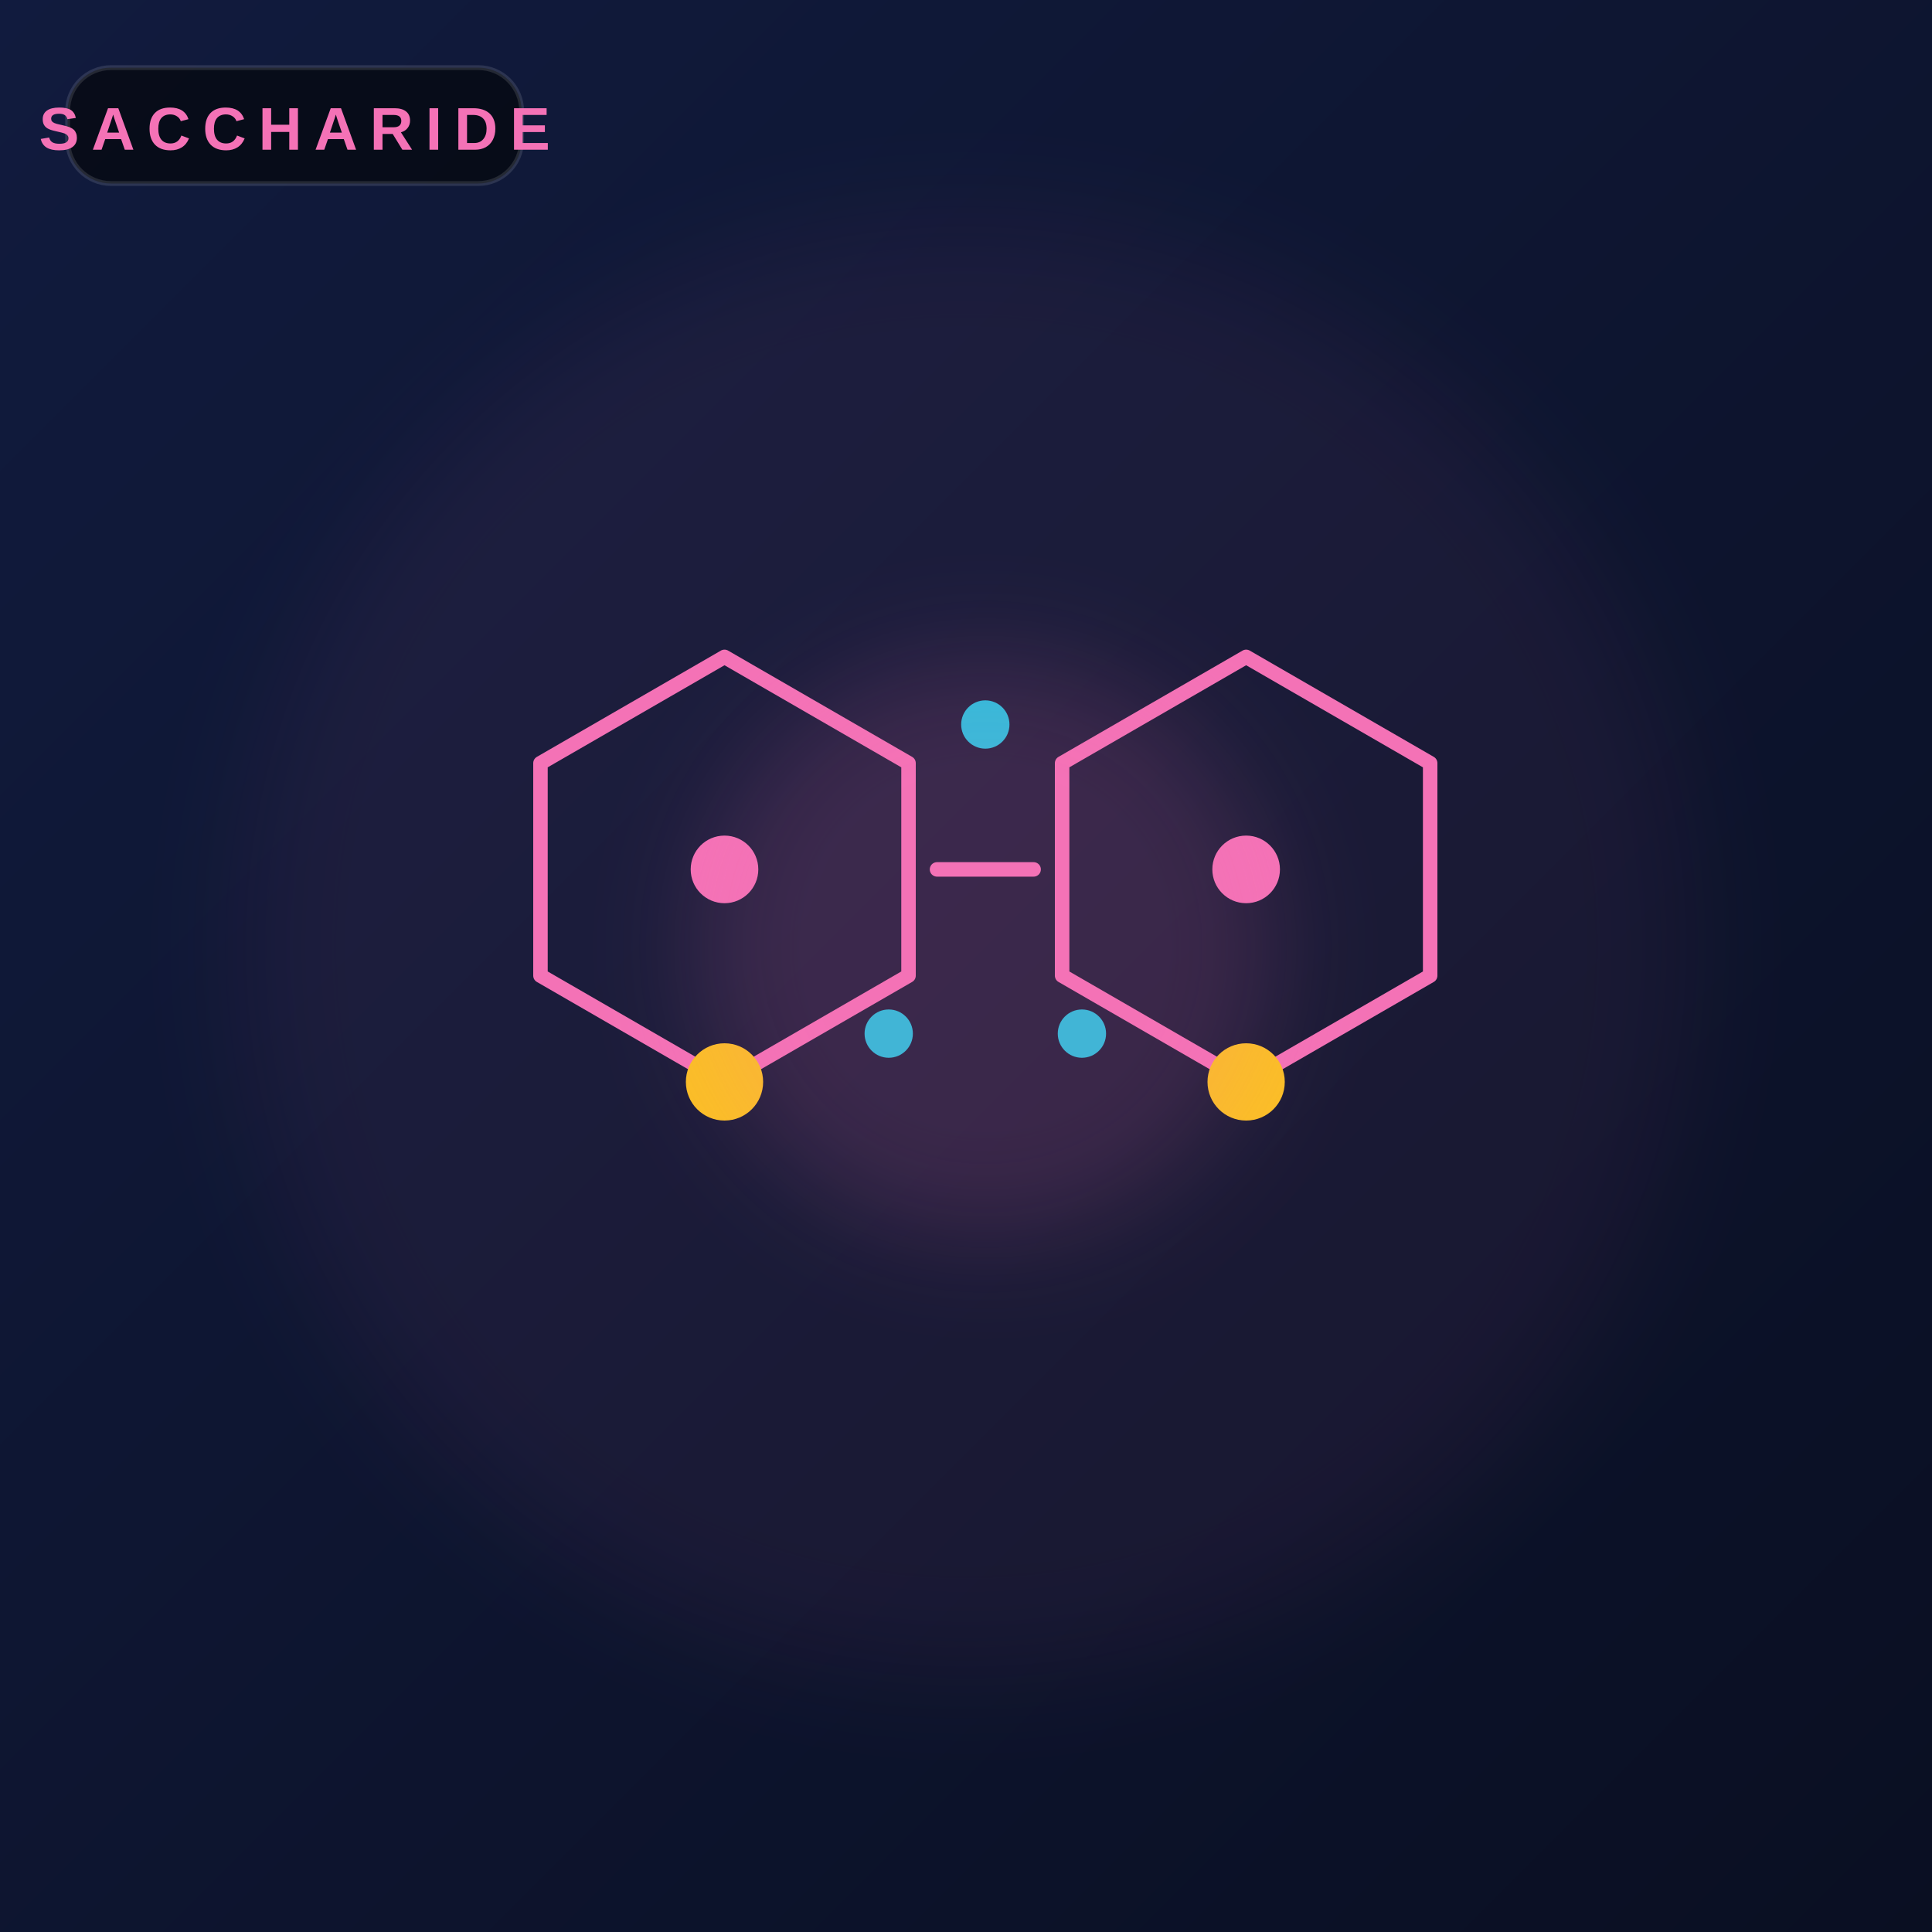
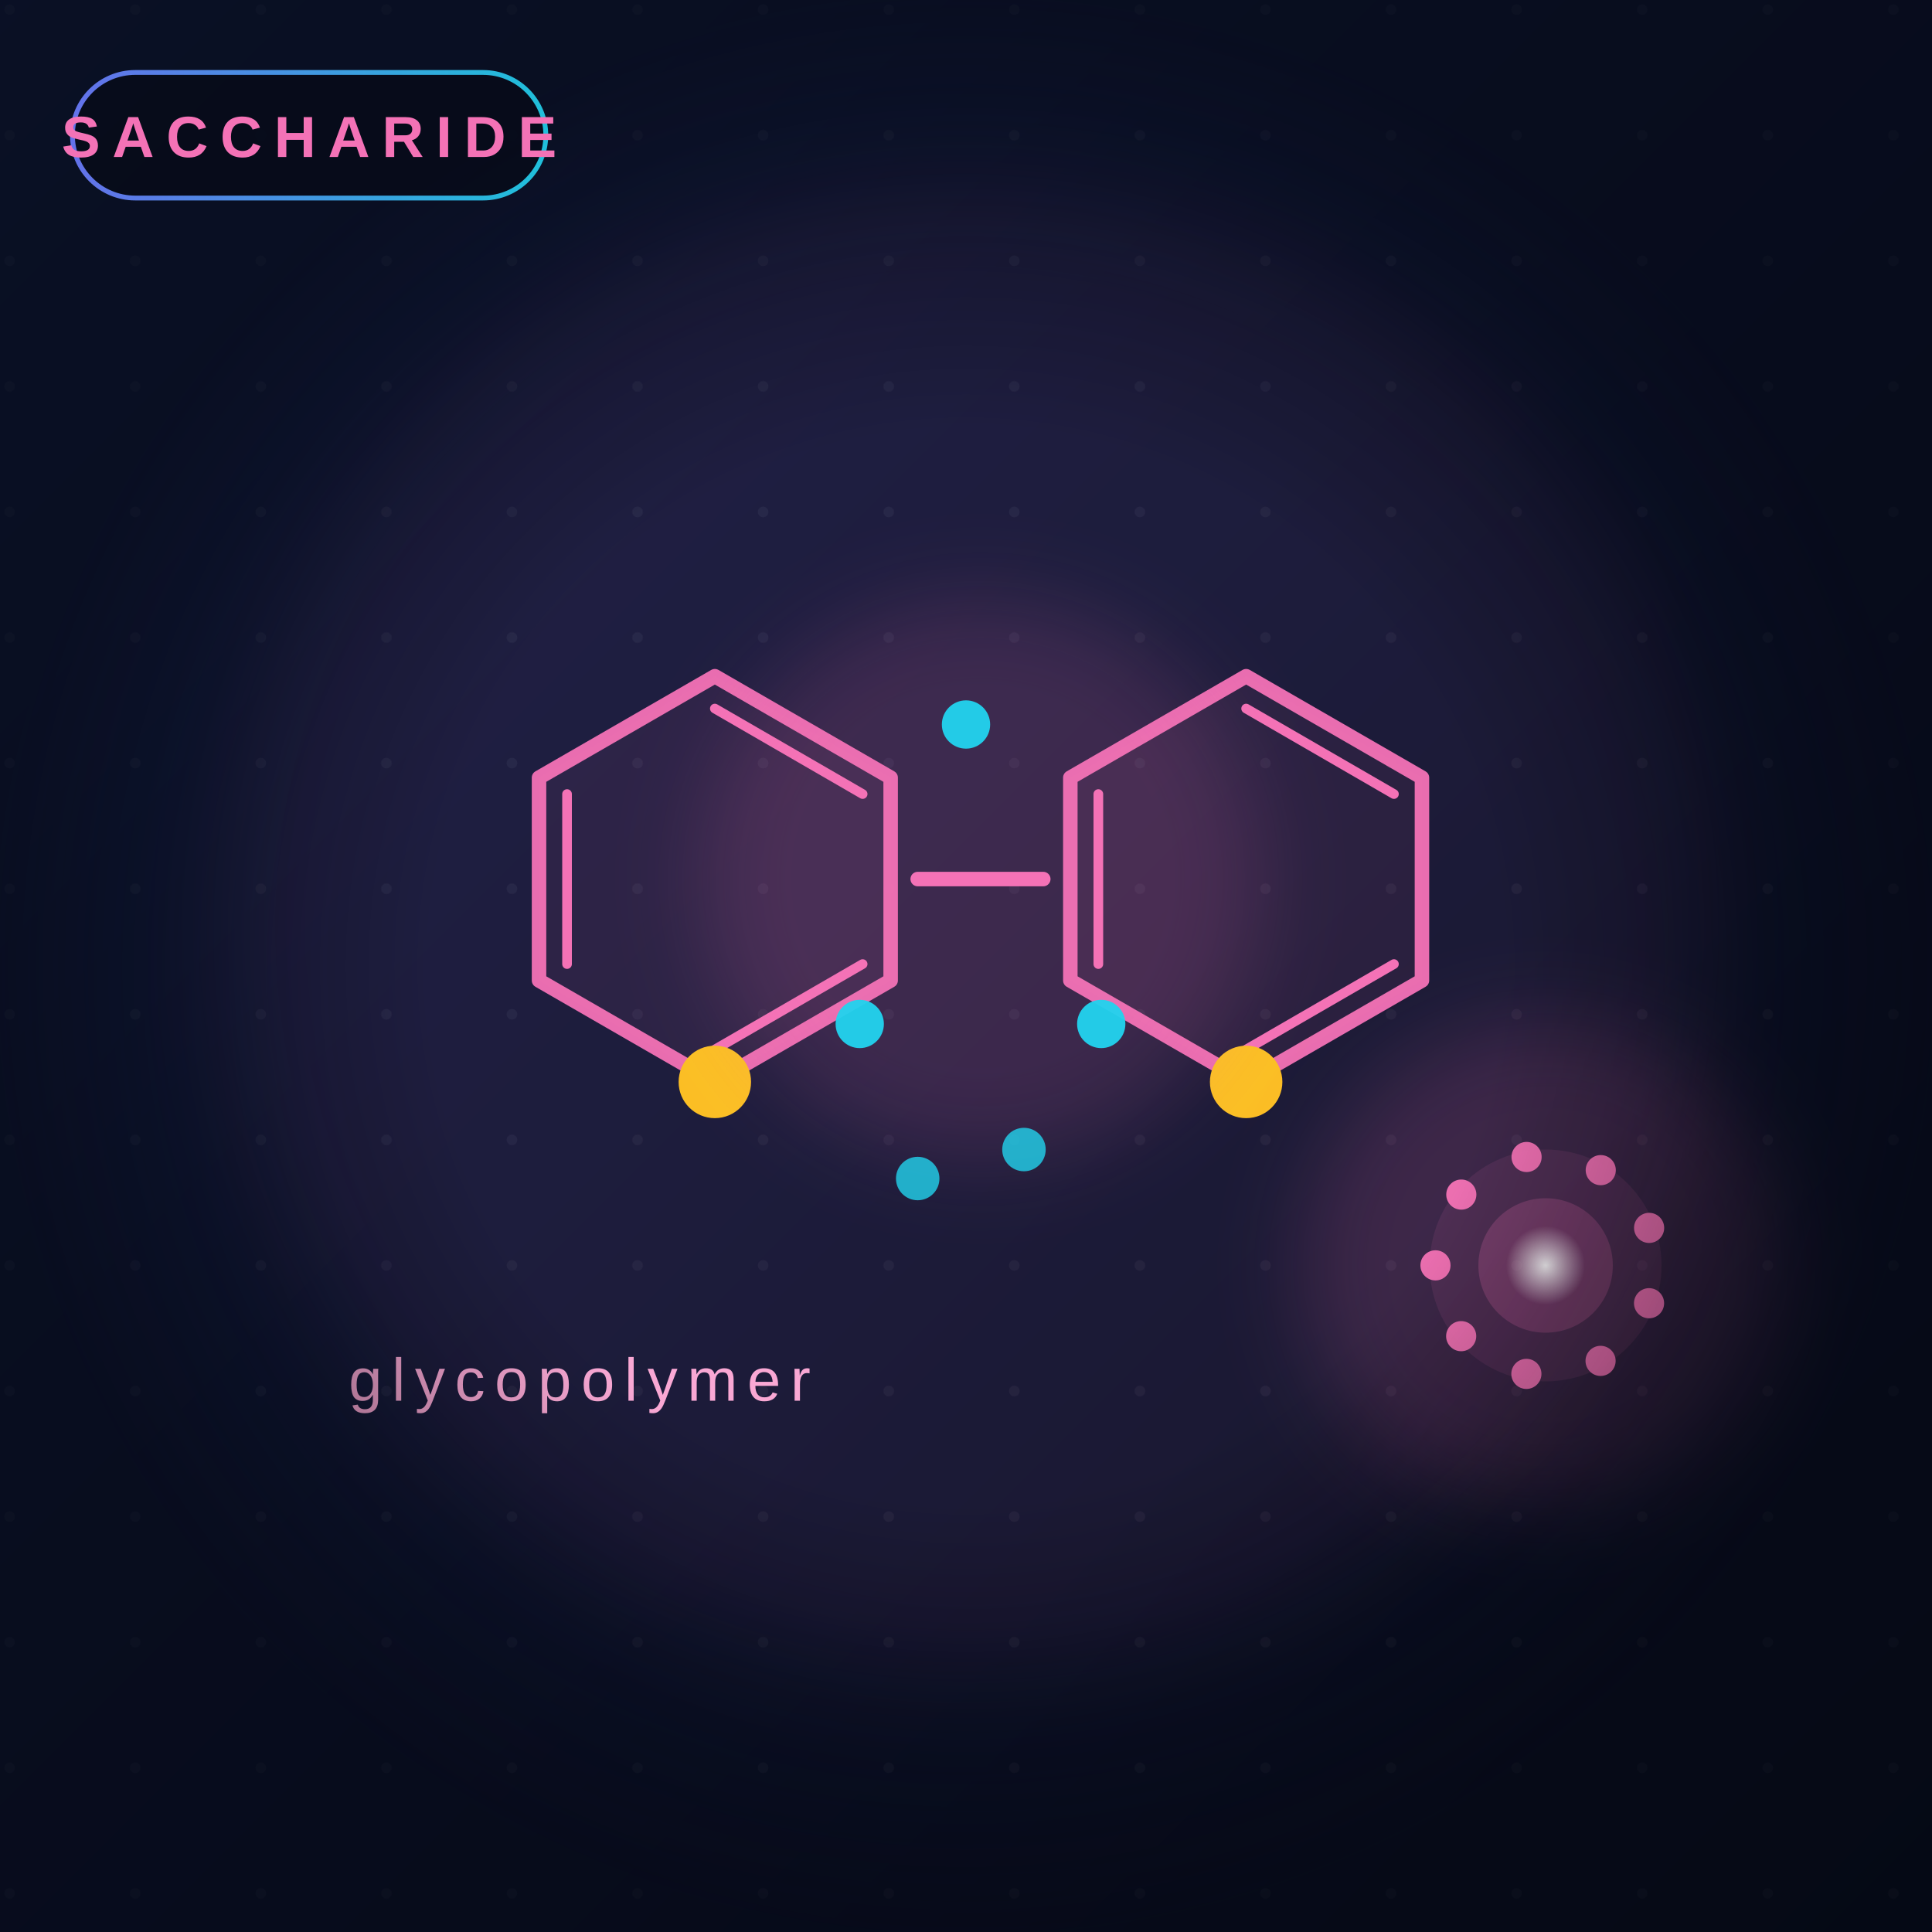
<svg xmlns="http://www.w3.org/2000/svg" viewBox="0 0 400 400" role="img" aria-label="SACCHARIDE schematic">
  <defs>
    <linearGradient id="bg" x1="0" y1="0" x2="1" y2="1">
-       <stop offset="0" stop-color="#111b3e" />
-       <stop offset="1" stop-color="#0a0f22" />
+       <stop offset="0" stop-color="#131e45" />
+       <stop offset="0.55" stop-color="#0d1430" />
+       <stop offset="1" stop-color="#080d1e" />
    </linearGradient>
-     <filter id="f" x="-80%" y="-80%" width="260%" height="260%">
-       <feGaussianBlur stdDeviation="11" />
+     <radialGradient id="core">
+       <stop offset="0" stop-color="#ffffff" stop-opacity="0.95" />
+       <stop offset="1" stop-color="#ffffff" stop-opacity="0" />
+     </radialGradient>
+     <radialGradient id="vig">
+       <stop offset="0.55" stop-color="#000000" stop-opacity="0" />
+       <stop offset="1" stop-color="#04060f" stop-opacity="0.6" />
+     </radialGradient>
+     <linearGradient id="tgb" x1="0" y1="0" x2="1" y2="0">
+       <stop offset="0" stop-color="#6d7cff" />
+       <stop offset="1" stop-color="#22d3ee" />
+     </linearGradient>
+     <pattern id="dots" width="26" height="26" patternUnits="userSpaceOnUse">
+       <circle cx="2" cy="2" r="1.1" fill="#ffffff" opacity="0.045" />
+     </pattern>
+     <filter id="b" x="-80%" y="-80%" width="260%" height="260%">
+       <feGaussianBlur stdDeviation="9" />
    </filter>
  </defs>
  <rect width="400" height="400" fill="url(#bg)" />
-   <circle cx="200" cy="196" r="150" fill="#f472b6" opacity="0.06" filter="url(#f)" />
-   <g stroke-linecap="round">
-     <path d="M188.1 202 L150 224 L111.9 202 L111.9 158 L150 136 L188.1 158 Z" fill="none" stroke="#f472b6" stroke-opacity="1" stroke-width="3" stroke-linejoin="round" />
-     <circle cx="150" cy="180" r="7" fill="#f472b6" opacity="1" />
-     <circle cx="150" cy="224" r="8" fill="#fbbf24" opacity="1" />
-     <path d="M296.1 202 L258 224 L219.9 202 L219.9 158 L258 136 L296.1 158 Z" fill="none" stroke="#f472b6" stroke-opacity="1" stroke-width="3" stroke-linejoin="round" />
-     <circle cx="258" cy="180" r="7" fill="#f472b6" opacity="1" />
-     <circle cx="258" cy="224" r="8" fill="#fbbf24" opacity="1" />
-     <line x1="194" y1="180" x2="214" y2="180" stroke="#f472b6" stroke-opacity="1" stroke-width="3" stroke-linecap="round" />
-     <circle cx="204" cy="150" r="5" fill="#22d3ee" opacity="0.9" />
-     <circle cx="184" cy="214" r="5" fill="#22d3ee" opacity="0.9" />
-     <circle cx="224" cy="214" r="5" fill="#22d3ee" opacity="0.9" />
-     <circle cx="204" cy="196" r="60" fill="#f472b6" opacity="0.15" filter="url(#f)" />
-   </g>
+   <rect width="400" height="400" fill="url(#dots)" />
+   <circle cx="200" cy="192" r="155" fill="#f472b6" opacity="0.07" filter="url(#b)" />
+   <path d="M184.4 203 L148 224 L111.6 203 L111.6 161 L148 140 L184.4 161 Z" fill="#f472b6" fill-opacity="0.07" stroke="#f472b6" stroke-opacity="0.95" stroke-width="3" stroke-linejoin="round" />
+   <path d="M178.6 199.6 L148.0 217.3" stroke="#f472b6" stroke-opacity="1" stroke-width="2" stroke-linecap="round" />
+   <path d="M117.4 199.6 L117.4 164.4" stroke="#f472b6" stroke-opacity="1" stroke-width="2" stroke-linecap="round" />
+   <path d="M148.0 146.7 L178.6 164.4" stroke="#f472b6" stroke-opacity="1" stroke-width="2" stroke-linecap="round" />
+   <circle cx="148" cy="224" r="7.5" fill="#fbbf24" opacity="1" />
+   <path d="M294.4 203 L258 224 L221.6 203 L221.6 161 L258 140 L294.4 161 Z" fill="#f472b6" fill-opacity="0.07" stroke="#f472b6" stroke-opacity="0.95" stroke-width="3" stroke-linejoin="round" />
+   <path d="M288.6 199.6 L258.0 217.3" stroke="#f472b6" stroke-opacity="1" stroke-width="2" stroke-linecap="round" />
+   <path d="M227.4 199.6 L227.4 164.4" stroke="#f472b6" stroke-opacity="1" stroke-width="2" stroke-linecap="round" />
+   <path d="M258.0 146.7 L288.6 164.4" stroke="#f472b6" stroke-opacity="1" stroke-width="2" stroke-linecap="round" />
+   <circle cx="258" cy="224" r="7.5" fill="#fbbf24" opacity="1" />
+   <line x1="190" y1="182" x2="216" y2="182" stroke="#f472b6" stroke-opacity="1" stroke-width="3" stroke-linecap="round" />
+   <circle cx="203" cy="182" r="58" fill="#f472b6" opacity="0.15" filter="url(#b)" />
+   <circle cx="200" cy="150" r="5" fill="#22d3ee" opacity="0.95" />
+   <circle cx="178" cy="212" r="5" fill="#22d3ee" opacity="0.95" />
+   <circle cx="228" cy="212" r="5" fill="#22d3ee" opacity="0.95" />
+   <circle cx="212" cy="238" r="4.5" fill="#22d3ee" opacity="0.8" />
+   <circle cx="190" cy="244" r="4.5" fill="#22d3ee" opacity="0.8" />
+   <circle cx="320" cy="262" r="50.4" fill="#f472b6" opacity="0.16" filter="url(#b)" />
+   <circle cx="320" cy="262" r="24" fill="#f472b6" opacity="0.1" />
+   <circle cx="320" cy="262" r="13.92" fill="#f472b6" opacity="0.22" />
+   <circle cx="341.418" cy="269.818" r="3.12" fill="#f472b6" opacity="0.95" />
+   <circle cx="331.382" cy="281.756" r="3.12" fill="#f472b6" opacity="0.95" />
+   <circle cx="316.02" cy="284.45" r="3.12" fill="#f472b6" opacity="0.95" />
+   <circle cx="302.521" cy="276.639" r="3.12" fill="#f472b6" opacity="0.95" />
+   <circle cx="297.2" cy="261.979" r="3.12" fill="#f472b6" opacity="0.95" />
+   <circle cx="302.548" cy="247.328" r="3.12" fill="#f472b6" opacity="0.95" />
+   <circle cx="316.062" cy="239.543" r="3.12" fill="#f472b6" opacity="0.95" />
+   <circle cx="331.418" cy="242.265" r="3.12" fill="#f472b6" opacity="0.95" />
+   <circle cx="341.432" cy="254.222" r="3.12" fill="#f472b6" opacity="0.95" />
+   <circle cx="320" cy="262" r="8.16" fill="url(#core)" />
+   <text x="120" y="290" font-family="Segoe UI, Arial, sans-serif" font-size="12.5" font-weight="500" letter-spacing="2" fill="#f9a8d4" text-anchor="middle">glycopolymer</text>
+   <rect width="400" height="400" fill="url(#vig)" />
  <g>
-     <rect x="14" y="14" rx="9" width="94" height="24" fill="#060913" opacity="0.85" stroke="#ffffff" stroke-opacity="0.14" />
-     <text x="61" y="31" font-family="Segoe UI, Arial, sans-serif" font-size="12.5" font-weight="700" letter-spacing="2.5" fill="#f472b6" text-anchor="middle">SACCHARIDE</text>
+     <rect x="15" y="15" rx="13" width="98" height="26" fill="#070b1a" opacity="0.9" stroke="url(#tgb)" stroke-width="1" />
+     <text x="64" y="32.5" font-family="Segoe UI, Arial, sans-serif" font-size="12" font-weight="700" letter-spacing="2.5" fill="#f472b6" text-anchor="middle">SACCHARIDE</text>
  </g>
</svg>
